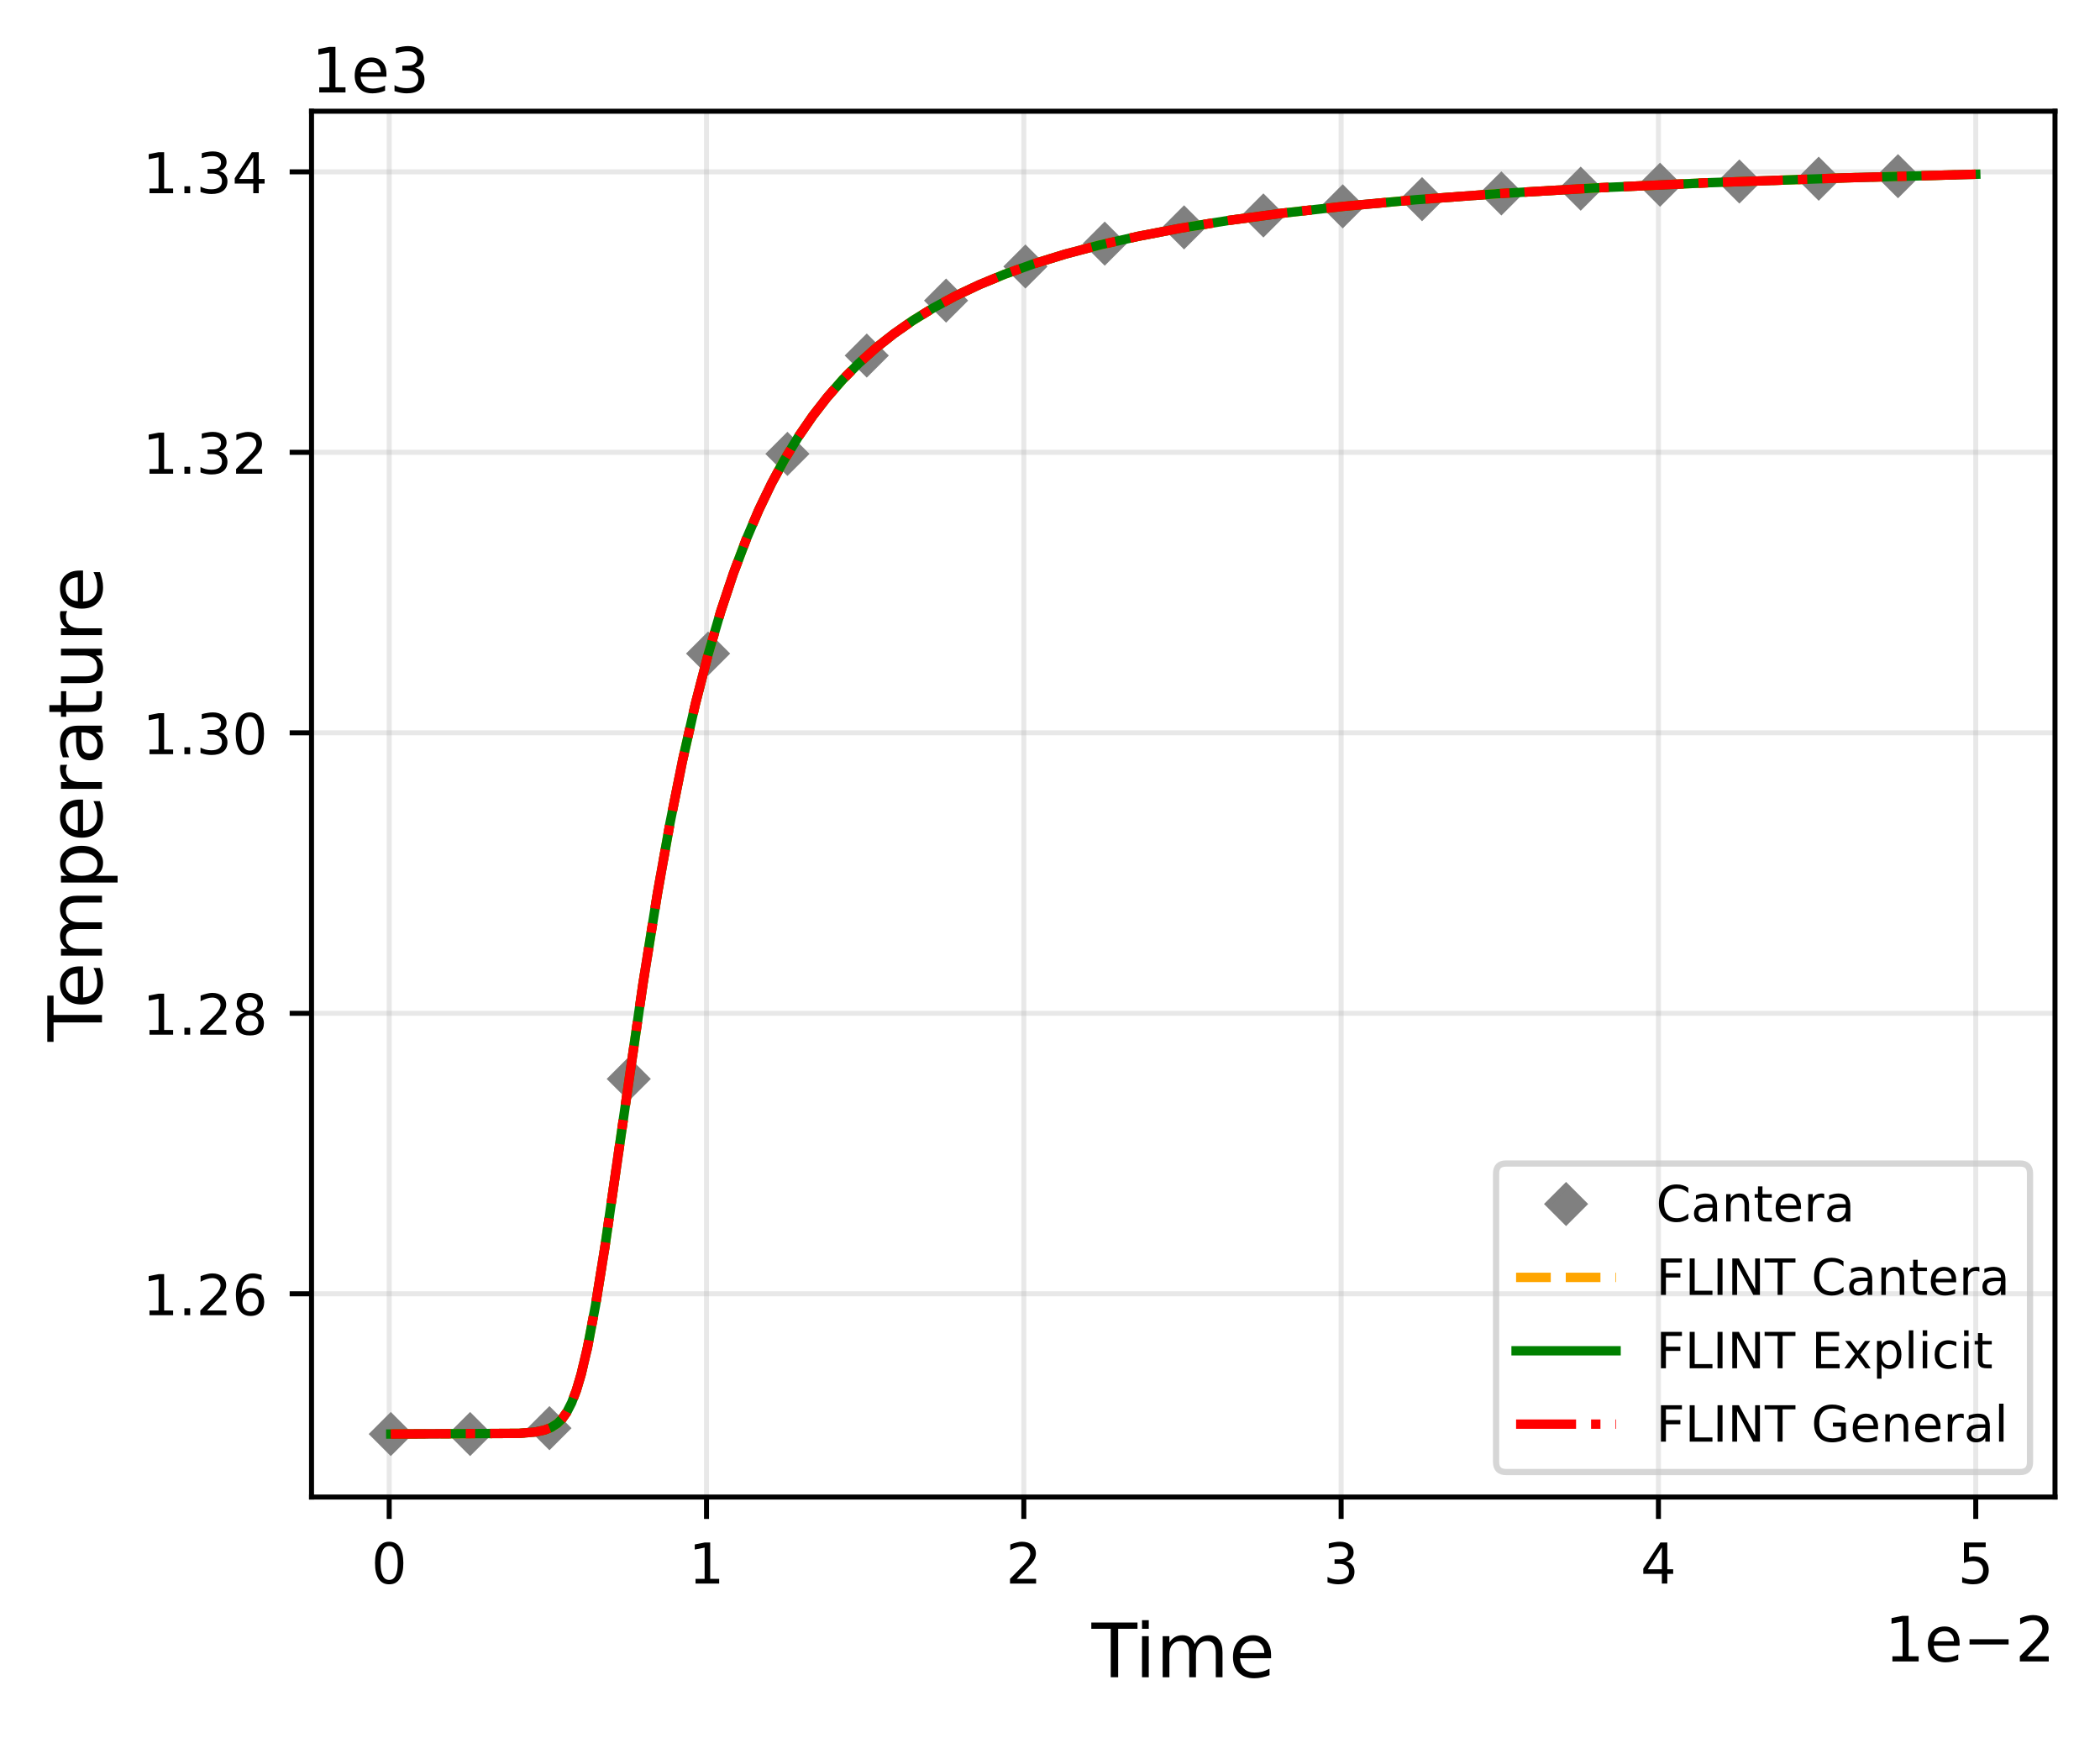
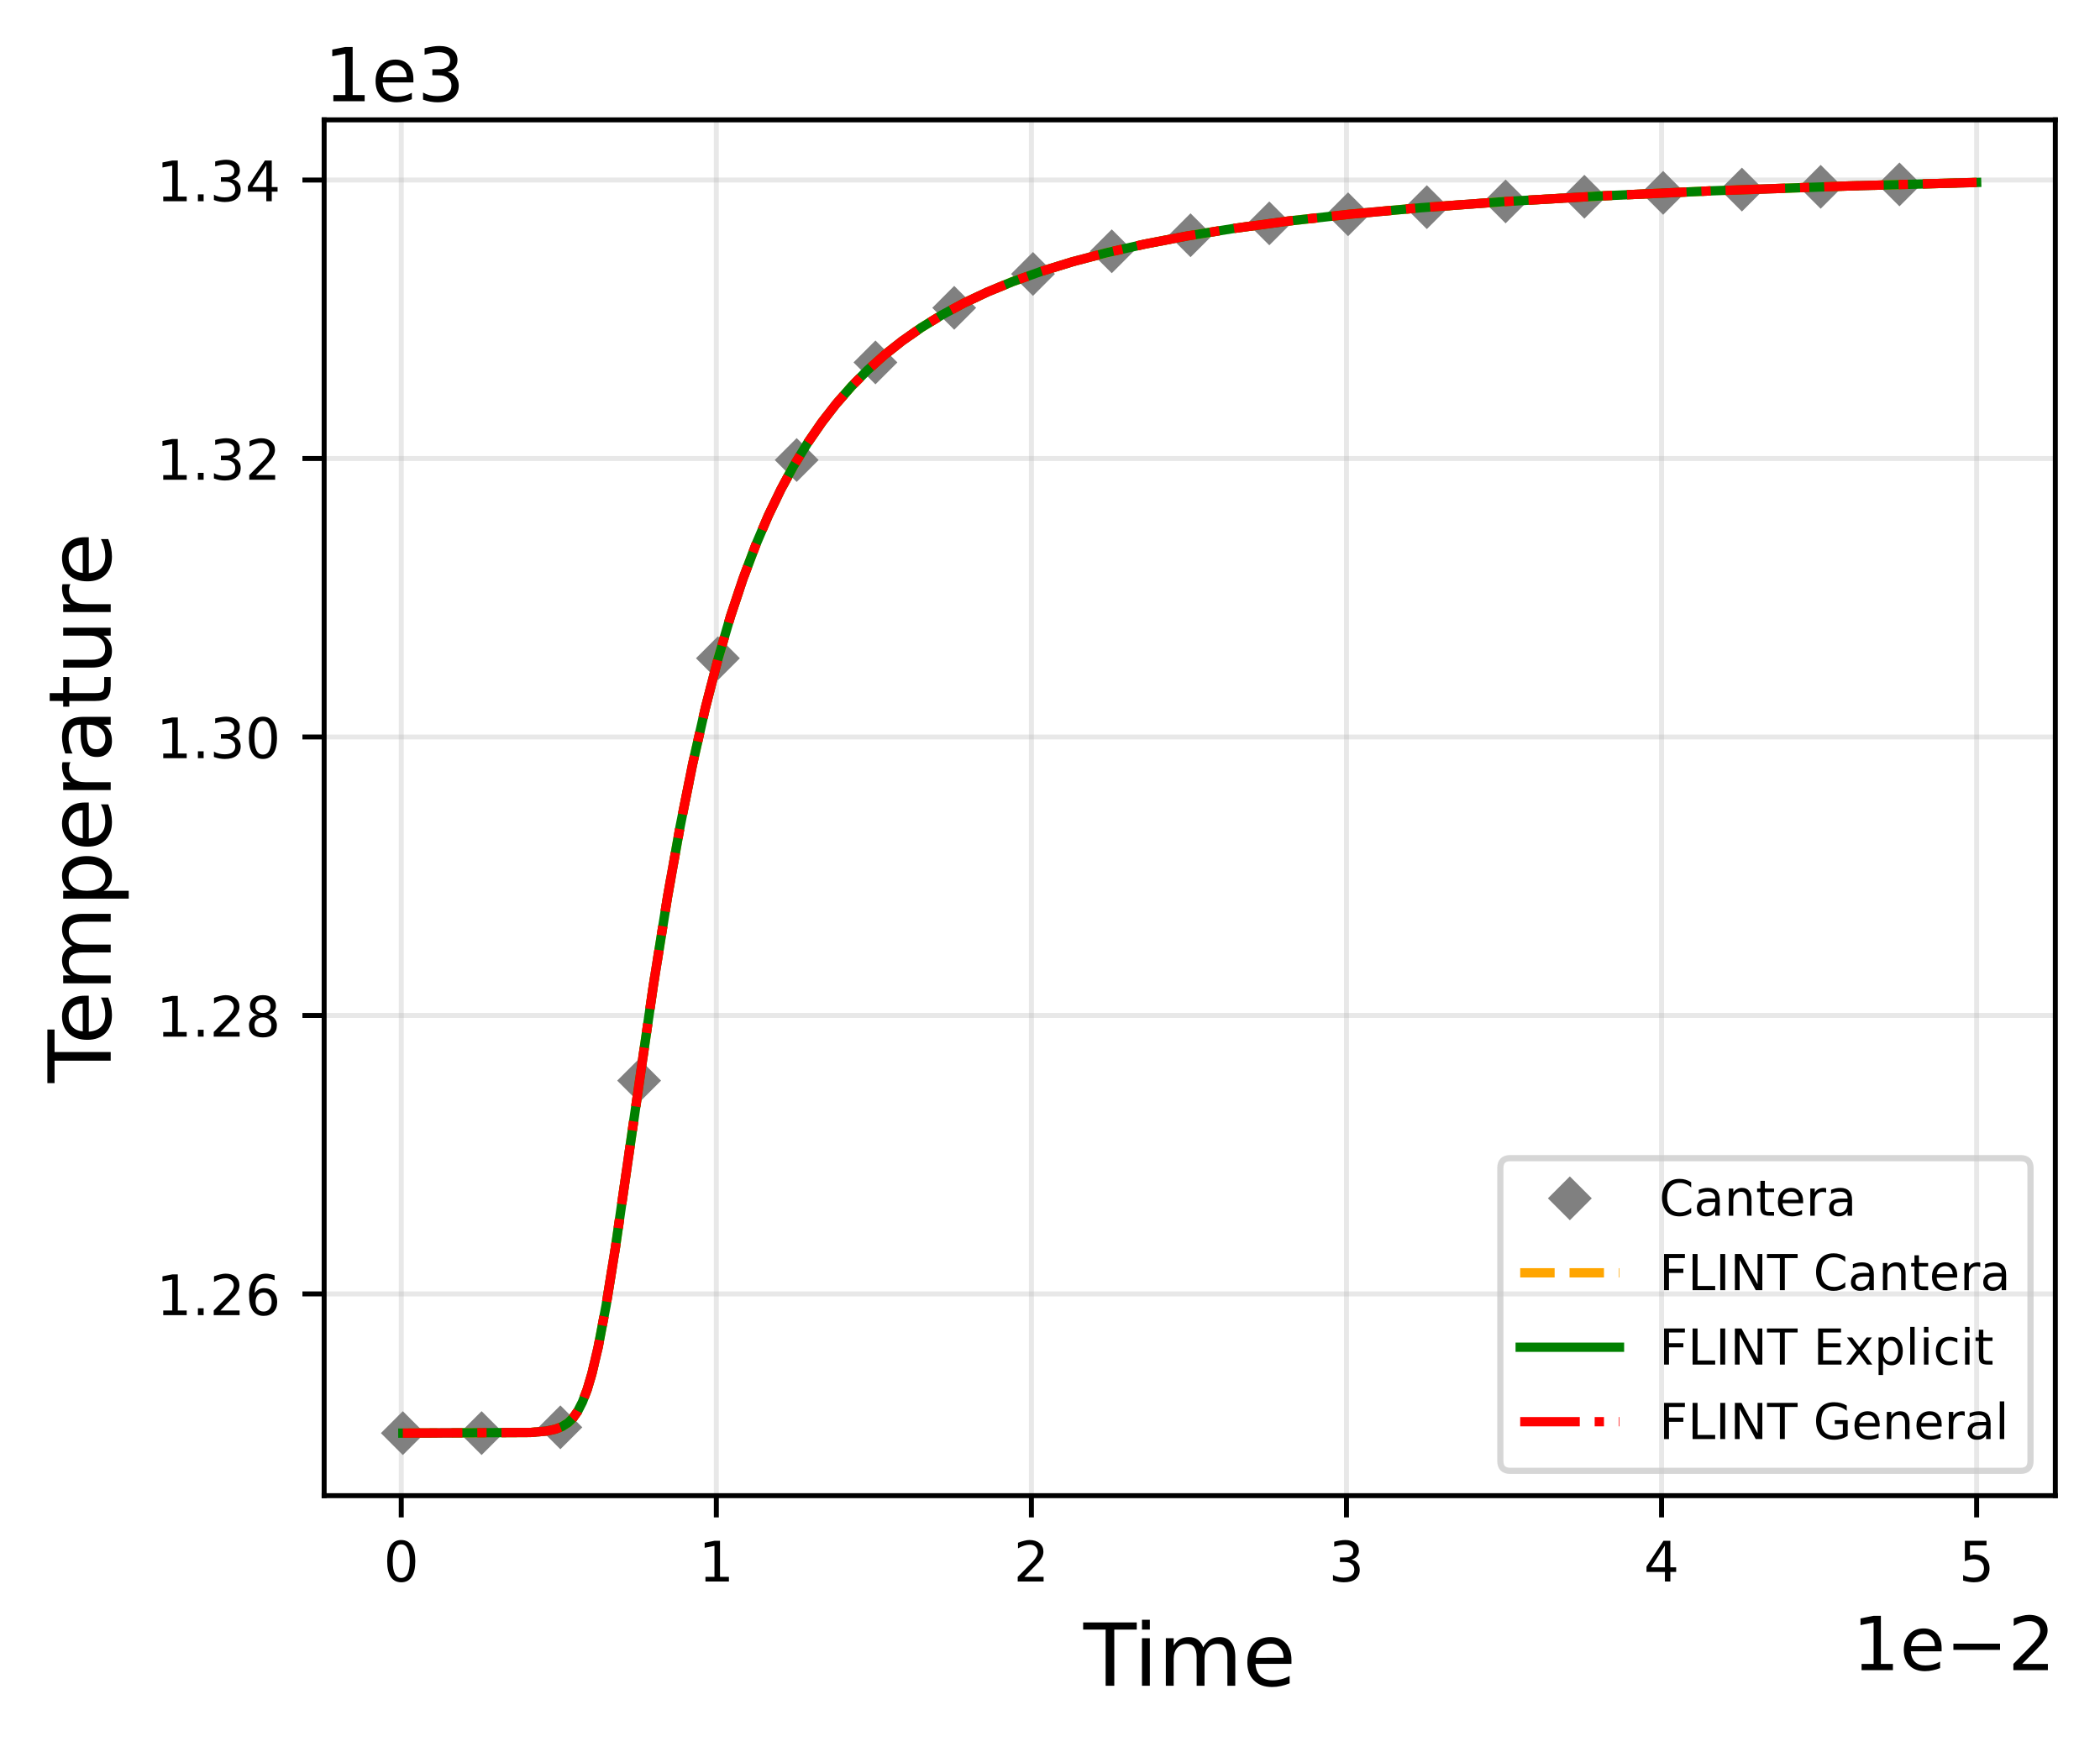
- <svg xmlns="http://www.w3.org/2000/svg" xmlns:xlink="http://www.w3.org/1999/xlink" width="336.053pt" height="278.082pt" viewBox="0 0 336.053 278.082" version="1.1">
+ <svg xmlns="http://www.w3.org/2000/svg" xmlns:xlink="http://www.w3.org/1999/xlink" width="338.439pt" height="282.278pt" viewBox="0 0 338.439 282.278" version="1.1">
  <defs>
    <style type="text/css">*{stroke-linejoin: round; stroke-linecap: butt}</style>
  </defs>
  <g id="figure_1">
    <g id="patch_1">
-       <path d="M 0 278.082  L 336.053 278.082  L 336.053 0  L 0 0  L 0 278.082  z " style="fill: none" />
+       <path d="M 0 282.278  L 338.439 282.278  L 338.439 0  L 0 0  L 0 282.278  z " style="fill: none" />
    </g>
    <g id="axes_1">
      <g id="patch_2">
-         <path d="M 49.853 239.558  L 328.853 239.558  L 328.853 17.798  L 49.853 17.798  L 49.853 239.558  z " style="fill: none" />
+         <path d="M 52.239 241.077  L 331.239 241.077  L 331.239 19.317  L 52.239 19.317  L 52.239 241.077  z " style="fill: none" />
      </g>
      <g id="matplotlib.axis_1">
        <g id="xtick_1">
          <g id="line2d_1">
-             <path d="M 62.281 239.558  L 62.281 17.798  " clip-path="url(#p53de33abf7)" style="fill: none; stroke: #b0b0b0; stroke-opacity: 0.3; stroke-width: 0.8; stroke-linecap: square" />
+             <path d="M 64.667 241.077  L 64.667 19.317  " clip-path="url(#p3393076f60)" style="fill: none; stroke: #b0b0b0; stroke-opacity: 0.3; stroke-width: 0.8; stroke-linecap: square" />
          </g>
          <g id="line2d_2">
            <defs>
-               <path id="m0316806602" d="M 0 0  L 0 3.5  " style="stroke: #000000; stroke-width: 0.8" />
+               <path id="m4bb0c99c0a" d="M 0 0  L 0 3.5  " style="stroke: #000000; stroke-width: 0.8" />
            </defs>
            <g>
-               <use xlink:href="#m0316806602" x="62.281" y="239.558" style="stroke: #000000; stroke-width: 0.8" />
+               <use xlink:href="#m4bb0c99c0a" x="64.667" y="241.077" style="stroke: #000000; stroke-width: 0.8" />
            </g>
          </g>
          <g id="text_1">
-             <text style="font: 9px 'DejaVu Sans', 'Bitstream Vera Sans', 'Computer Modern Sans Serif', 'Lucida Grande', 'Verdana', 'Geneva', 'Lucid', 'Arial', 'Helvetica', 'Avant Garde', sans-serif; text-anchor: middle" x="62.281" y="253.397" transform="rotate(-0 62.28074 253.397)">0</text>
+             <text style="font-size: 9px; font-family: 'DejaVu Sans', 'Bitstream Vera Sans', 'Computer Modern Sans Serif', 'Lucida Grande', 'Verdana', 'Geneva', 'Lucid', 'Arial', 'Helvetica', 'Avant Garde', sans-serif; text-anchor: middle" x="64.667" y="254.915" transform="rotate(-0 64.66699 254.9151)">0</text>
          </g>
        </g>
        <g id="xtick_2">
          <g id="line2d_3">
-             <path d="M 113.059 239.558  L 113.059 17.798  " clip-path="url(#p53de33abf7)" style="fill: none; stroke: #b0b0b0; stroke-opacity: 0.3; stroke-width: 0.8; stroke-linecap: square" />
+             <path d="M 115.445 241.077  L 115.445 19.317  " clip-path="url(#p3393076f60)" style="fill: none; stroke: #b0b0b0; stroke-opacity: 0.3; stroke-width: 0.8; stroke-linecap: square" />
          </g>
          <g id="line2d_4">
            <g>
-               <use xlink:href="#m0316806602" x="113.059" y="239.558" style="stroke: #000000; stroke-width: 0.8" />
+               <use xlink:href="#m4bb0c99c0a" x="115.445" y="241.077" style="stroke: #000000; stroke-width: 0.8" />
            </g>
          </g>
          <g id="text_2">
-             <text style="font: 9px 'DejaVu Sans', 'Bitstream Vera Sans', 'Computer Modern Sans Serif', 'Lucida Grande', 'Verdana', 'Geneva', 'Lucid', 'Arial', 'Helvetica', 'Avant Garde', sans-serif; text-anchor: middle" x="113.059" y="253.397" transform="rotate(-0 113.0588 253.397)">1</text>
+             <text style="font-size: 9px; font-family: 'DejaVu Sans', 'Bitstream Vera Sans', 'Computer Modern Sans Serif', 'Lucida Grande', 'Verdana', 'Geneva', 'Lucid', 'Arial', 'Helvetica', 'Avant Garde', sans-serif; text-anchor: middle" x="115.445" y="254.915" transform="rotate(-0 115.445 254.9151)">1</text>
          </g>
        </g>
        <g id="xtick_3">
          <g id="line2d_5">
-             <path d="M 163.837 239.558  L 163.837 17.798  " clip-path="url(#p53de33abf7)" style="fill: none; stroke: #b0b0b0; stroke-opacity: 0.3; stroke-width: 0.8; stroke-linecap: square" />
+             <path d="M 166.223 241.077  L 166.223 19.317  " clip-path="url(#p3393076f60)" style="fill: none; stroke: #b0b0b0; stroke-opacity: 0.3; stroke-width: 0.8; stroke-linecap: square" />
          </g>
          <g id="line2d_6">
            <g>
-               <use xlink:href="#m0316806602" x="163.837" y="239.558" style="stroke: #000000; stroke-width: 0.8" />
+               <use xlink:href="#m4bb0c99c0a" x="166.223" y="241.077" style="stroke: #000000; stroke-width: 0.8" />
            </g>
          </g>
          <g id="text_3">
-             <text style="font: 9px 'DejaVu Sans', 'Bitstream Vera Sans', 'Computer Modern Sans Serif', 'Lucida Grande', 'Verdana', 'Geneva', 'Lucid', 'Arial', 'Helvetica', 'Avant Garde', sans-serif; text-anchor: middle" x="163.837" y="253.397" transform="rotate(-0 163.8368 253.397)">2</text>
+             <text style="font-size: 9px; font-family: 'DejaVu Sans', 'Bitstream Vera Sans', 'Computer Modern Sans Serif', 'Lucida Grande', 'Verdana', 'Geneva', 'Lucid', 'Arial', 'Helvetica', 'Avant Garde', sans-serif; text-anchor: middle" x="166.223" y="254.915" transform="rotate(-0 166.2231 254.9151)">2</text>
          </g>
        </g>
        <g id="xtick_4">
          <g id="line2d_7">
-             <path d="M 214.615 239.558  L 214.615 17.798  " clip-path="url(#p53de33abf7)" style="fill: none; stroke: #b0b0b0; stroke-opacity: 0.3; stroke-width: 0.8; stroke-linecap: square" />
+             <path d="M 217.001 241.077  L 217.001 19.317  " clip-path="url(#p3393076f60)" style="fill: none; stroke: #b0b0b0; stroke-opacity: 0.3; stroke-width: 0.8; stroke-linecap: square" />
          </g>
          <g id="line2d_8">
            <g>
-               <use xlink:href="#m0316806602" x="214.615" y="239.558" style="stroke: #000000; stroke-width: 0.8" />
+               <use xlink:href="#m4bb0c99c0a" x="217.001" y="241.077" style="stroke: #000000; stroke-width: 0.8" />
            </g>
          </g>
          <g id="text_4">
-             <text style="font: 9px 'DejaVu Sans', 'Bitstream Vera Sans', 'Computer Modern Sans Serif', 'Lucida Grande', 'Verdana', 'Geneva', 'Lucid', 'Arial', 'Helvetica', 'Avant Garde', sans-serif; text-anchor: middle" x="214.615" y="253.397" transform="rotate(-0 214.6149 253.397)">3</text>
+             <text style="font-size: 9px; font-family: 'DejaVu Sans', 'Bitstream Vera Sans', 'Computer Modern Sans Serif', 'Lucida Grande', 'Verdana', 'Geneva', 'Lucid', 'Arial', 'Helvetica', 'Avant Garde', sans-serif; text-anchor: middle" x="217.001" y="254.915" transform="rotate(-0 217.0011 254.9151)">3</text>
          </g>
        </g>
        <g id="xtick_5">
          <g id="line2d_9">
-             <path d="M 265.393 239.558  L 265.393 17.798  " clip-path="url(#p53de33abf7)" style="fill: none; stroke: #b0b0b0; stroke-opacity: 0.3; stroke-width: 0.8; stroke-linecap: square" />
+             <path d="M 267.779 241.077  L 267.779 19.317  " clip-path="url(#p3393076f60)" style="fill: none; stroke: #b0b0b0; stroke-opacity: 0.3; stroke-width: 0.8; stroke-linecap: square" />
          </g>
          <g id="line2d_10">
            <g>
-               <use xlink:href="#m0316806602" x="265.393" y="239.558" style="stroke: #000000; stroke-width: 0.8" />
+               <use xlink:href="#m4bb0c99c0a" x="267.779" y="241.077" style="stroke: #000000; stroke-width: 0.8" />
            </g>
          </g>
          <g id="text_5">
-             <text style="font: 9px 'DejaVu Sans', 'Bitstream Vera Sans', 'Computer Modern Sans Serif', 'Lucida Grande', 'Verdana', 'Geneva', 'Lucid', 'Arial', 'Helvetica', 'Avant Garde', sans-serif; text-anchor: middle" x="265.393" y="253.397" transform="rotate(-0 265.3929 253.397)">4</text>
+             <text style="font-size: 9px; font-family: 'DejaVu Sans', 'Bitstream Vera Sans', 'Computer Modern Sans Serif', 'Lucida Grande', 'Verdana', 'Geneva', 'Lucid', 'Arial', 'Helvetica', 'Avant Garde', sans-serif; text-anchor: middle" x="267.779" y="254.915" transform="rotate(-0 267.7792 254.9151)">4</text>
          </g>
        </g>
        <g id="xtick_6">
          <g id="line2d_11">
-             <path d="M 316.171 239.558  L 316.171 17.798  " clip-path="url(#p53de33abf7)" style="fill: none; stroke: #b0b0b0; stroke-opacity: 0.3; stroke-width: 0.8; stroke-linecap: square" />
+             <path d="M 318.557 241.077  L 318.557 19.317  " clip-path="url(#p3393076f60)" style="fill: none; stroke: #b0b0b0; stroke-opacity: 0.3; stroke-width: 0.8; stroke-linecap: square" />
          </g>
          <g id="line2d_12">
            <g>
-               <use xlink:href="#m0316806602" x="316.171" y="239.558" style="stroke: #000000; stroke-width: 0.8" />
+               <use xlink:href="#m4bb0c99c0a" x="318.557" y="241.077" style="stroke: #000000; stroke-width: 0.8" />
            </g>
          </g>
          <g id="text_6">
-             <text style="font: 9px 'DejaVu Sans', 'Bitstream Vera Sans', 'Computer Modern Sans Serif', 'Lucida Grande', 'Verdana', 'Geneva', 'Lucid', 'Arial', 'Helvetica', 'Avant Garde', sans-serif; text-anchor: middle" x="316.171" y="253.397" transform="rotate(-0 316.171 253.397)">5</text>
+             <text style="font-size: 9px; font-family: 'DejaVu Sans', 'Bitstream Vera Sans', 'Computer Modern Sans Serif', 'Lucida Grande', 'Verdana', 'Geneva', 'Lucid', 'Arial', 'Helvetica', 'Avant Garde', sans-serif; text-anchor: middle" x="318.557" y="254.915" transform="rotate(-0 318.5572 254.9151)">5</text>
          </g>
        </g>
        <g id="text_7">
-           <text style="font: 12px 'DejaVu Sans', 'Bitstream Vera Sans', 'Computer Modern Sans Serif', 'Lucida Grande', 'Verdana', 'Geneva', 'Lucid', 'Arial', 'Helvetica', 'Avant Garde', sans-serif; text-anchor: middle" x="189.353" y="268.387" transform="rotate(-0 189.3528 268.3869)">Time</text>
+           <text style="font-size: 14px; font-family: 'DejaVu Sans', 'Bitstream Vera Sans', 'Computer Modern Sans Serif', 'Lucida Grande', 'Verdana', 'Geneva', 'Lucid', 'Arial', 'Helvetica', 'Avant Garde', sans-serif; text-anchor: middle" x="191.739" y="271.715" transform="rotate(-0 191.7391 271.715)">Time</text>
        </g>
        <g id="text_8">
-           <text style="font: 10px 'DejaVu Sans', 'Bitstream Vera Sans', 'Computer Modern Sans Serif', 'Lucida Grande', 'Verdana', 'Geneva', 'Lucid', 'Arial', 'Helvetica', 'Avant Garde', sans-serif; text-anchor: end" x="328.853" y="265.867" transform="rotate(-0 328.8528 265.8672)">1e−2</text>
+           <text style="font-size: 12px; font-family: 'DejaVu Sans', 'Bitstream Vera Sans', 'Computer Modern Sans Serif', 'Lucida Grande', 'Verdana', 'Geneva', 'Lucid', 'Arial', 'Helvetica', 'Avant Garde', sans-serif; text-anchor: end" x="331.239" y="269.194" transform="rotate(-0 331.2391 269.1944)">1e−2</text>
        </g>
      </g>
      <g id="matplotlib.axis_2">
        <g id="ytick_1">
          <g id="line2d_13">
-             <path d="M 49.853 207.036  L 328.853 207.036  " clip-path="url(#p53de33abf7)" style="fill: none; stroke: #b0b0b0; stroke-opacity: 0.3; stroke-width: 0.8; stroke-linecap: square" />
+             <path d="M 52.239 208.555  L 331.239 208.555  " clip-path="url(#p3393076f60)" style="fill: none; stroke: #b0b0b0; stroke-opacity: 0.3; stroke-width: 0.8; stroke-linecap: square" />
          </g>
          <g id="line2d_14">
            <defs>
-               <path id="mc2989d0046" d="M 0 0  L -3.5 0  " style="stroke: #000000; stroke-width: 0.8" />
+               <path id="m53fa63c606" d="M 0 0  L -3.5 0  " style="stroke: #000000; stroke-width: 0.8" />
            </defs>
            <g>
-               <use xlink:href="#mc2989d0046" x="49.853" y="207.036" style="stroke: #000000; stroke-width: 0.8" />
+               <use xlink:href="#m53fa63c606" x="52.239" y="208.555" style="stroke: #000000; stroke-width: 0.8" />
            </g>
          </g>
          <g id="text_9">
-             <text style="font: 9px 'DejaVu Sans', 'Bitstream Vera Sans', 'Computer Modern Sans Serif', 'Lucida Grande', 'Verdana', 'Geneva', 'Lucid', 'Arial', 'Helvetica', 'Avant Garde', sans-serif; text-anchor: end" x="42.853" y="210.455" transform="rotate(-0 42.85281 210.4553)">1.26</text>
+             <text style="font-size: 9px; font-family: 'DejaVu Sans', 'Bitstream Vera Sans', 'Computer Modern Sans Serif', 'Lucida Grande', 'Verdana', 'Geneva', 'Lucid', 'Arial', 'Helvetica', 'Avant Garde', sans-serif; text-anchor: end" x="45.239" y="211.974" transform="rotate(-0 45.23906 211.9741)">1.26</text>
          </g>
        </g>
        <g id="ytick_2">
          <g id="line2d_15">
-             <path d="M 49.853 162.151  L 328.853 162.151  " clip-path="url(#p53de33abf7)" style="fill: none; stroke: #b0b0b0; stroke-opacity: 0.3; stroke-width: 0.8; stroke-linecap: square" />
+             <path d="M 52.239 163.671  L 331.239 163.671  " clip-path="url(#p3393076f60)" style="fill: none; stroke: #b0b0b0; stroke-opacity: 0.3; stroke-width: 0.8; stroke-linecap: square" />
          </g>
          <g id="line2d_16">
            <g>
-               <use xlink:href="#mc2989d0046" x="49.853" y="162.151" style="stroke: #000000; stroke-width: 0.8" />
+               <use xlink:href="#m53fa63c606" x="52.239" y="163.671" style="stroke: #000000; stroke-width: 0.8" />
            </g>
          </g>
          <g id="text_10">
-             <text style="font: 9px 'DejaVu Sans', 'Bitstream Vera Sans', 'Computer Modern Sans Serif', 'Lucida Grande', 'Verdana', 'Geneva', 'Lucid', 'Arial', 'Helvetica', 'Avant Garde', sans-serif; text-anchor: end" x="42.853" y="165.571" transform="rotate(-0 42.85281 165.5706)">1.28</text>
+             <text style="font-size: 9px; font-family: 'DejaVu Sans', 'Bitstream Vera Sans', 'Computer Modern Sans Serif', 'Lucida Grande', 'Verdana', 'Geneva', 'Lucid', 'Arial', 'Helvetica', 'Avant Garde', sans-serif; text-anchor: end" x="45.239" y="167.09" transform="rotate(-0 45.23906 167.0902)">1.28</text>
          </g>
        </g>
        <g id="ytick_3">
          <g id="line2d_17">
-             <path d="M 49.853 117.266  L 328.853 117.266  " clip-path="url(#p53de33abf7)" style="fill: none; stroke: #b0b0b0; stroke-opacity: 0.3; stroke-width: 0.8; stroke-linecap: square" />
+             <path d="M 52.239 118.787  L 331.239 118.787  " clip-path="url(#p3393076f60)" style="fill: none; stroke: #b0b0b0; stroke-opacity: 0.3; stroke-width: 0.8; stroke-linecap: square" />
          </g>
          <g id="line2d_18">
            <g>
-               <use xlink:href="#mc2989d0046" x="49.853" y="117.266" style="stroke: #000000; stroke-width: 0.8" />
+               <use xlink:href="#m53fa63c606" x="52.239" y="118.787" style="stroke: #000000; stroke-width: 0.8" />
            </g>
          </g>
          <g id="text_11">
-             <text style="font: 9px 'DejaVu Sans', 'Bitstream Vera Sans', 'Computer Modern Sans Serif', 'Lucida Grande', 'Verdana', 'Geneva', 'Lucid', 'Arial', 'Helvetica', 'Avant Garde', sans-serif; text-anchor: end" x="42.853" y="120.686" transform="rotate(-0 42.85281 120.6858)">1.30</text>
+             <text style="font-size: 9px; font-family: 'DejaVu Sans', 'Bitstream Vera Sans', 'Computer Modern Sans Serif', 'Lucida Grande', 'Verdana', 'Geneva', 'Lucid', 'Arial', 'Helvetica', 'Avant Garde', sans-serif; text-anchor: end" x="45.239" y="122.206" transform="rotate(-0 45.23906 122.2062)">1.30</text>
          </g>
        </g>
        <g id="ytick_4">
          <g id="line2d_19">
-             <path d="M 49.853 72.382  L 328.853 72.382  " clip-path="url(#p53de33abf7)" style="fill: none; stroke: #b0b0b0; stroke-opacity: 0.3; stroke-width: 0.8; stroke-linecap: square" />
+             <path d="M 52.239 73.903  L 331.239 73.903  " clip-path="url(#p3393076f60)" style="fill: none; stroke: #b0b0b0; stroke-opacity: 0.3; stroke-width: 0.8; stroke-linecap: square" />
          </g>
          <g id="line2d_20">
            <g>
-               <use xlink:href="#mc2989d0046" x="49.853" y="72.382" style="stroke: #000000; stroke-width: 0.8" />
+               <use xlink:href="#m53fa63c606" x="52.239" y="73.903" style="stroke: #000000; stroke-width: 0.8" />
            </g>
          </g>
          <g id="text_12">
-             <text style="font: 9px 'DejaVu Sans', 'Bitstream Vera Sans', 'Computer Modern Sans Serif', 'Lucida Grande', 'Verdana', 'Geneva', 'Lucid', 'Arial', 'Helvetica', 'Avant Garde', sans-serif; text-anchor: end" x="42.853" y="75.801" transform="rotate(-0 42.85281 75.801)">1.32</text>
+             <text style="font-size: 9px; font-family: 'DejaVu Sans', 'Bitstream Vera Sans', 'Computer Modern Sans Serif', 'Lucida Grande', 'Verdana', 'Geneva', 'Lucid', 'Arial', 'Helvetica', 'Avant Garde', sans-serif; text-anchor: end" x="45.239" y="77.322" transform="rotate(-0 45.23906 77.32219)">1.32</text>
          </g>
        </g>
        <g id="ytick_5">
          <g id="line2d_21">
-             <path d="M 49.853 27.497  L 328.853 27.497  " clip-path="url(#p53de33abf7)" style="fill: none; stroke: #b0b0b0; stroke-opacity: 0.3; stroke-width: 0.8; stroke-linecap: square" />
+             <path d="M 52.239 29.019  L 331.239 29.019  " clip-path="url(#p3393076f60)" style="fill: none; stroke: #b0b0b0; stroke-opacity: 0.3; stroke-width: 0.8; stroke-linecap: square" />
          </g>
          <g id="line2d_22">
            <g>
-               <use xlink:href="#mc2989d0046" x="49.853" y="27.497" style="stroke: #000000; stroke-width: 0.8" />
+               <use xlink:href="#m53fa63c606" x="52.239" y="29.019" style="stroke: #000000; stroke-width: 0.8" />
            </g>
          </g>
          <g id="text_13">
-             <text style="font: 9px 'DejaVu Sans', 'Bitstream Vera Sans', 'Computer Modern Sans Serif', 'Lucida Grande', 'Verdana', 'Geneva', 'Lucid', 'Arial', 'Helvetica', 'Avant Garde', sans-serif; text-anchor: end" x="42.853" y="30.916" transform="rotate(-0 42.85281 30.91621)">1.34</text>
+             <text style="font-size: 9px; font-family: 'DejaVu Sans', 'Bitstream Vera Sans', 'Computer Modern Sans Serif', 'Lucida Grande', 'Verdana', 'Geneva', 'Lucid', 'Arial', 'Helvetica', 'Avant Garde', sans-serif; text-anchor: end" x="45.239" y="32.438" transform="rotate(-0 45.23906 32.43821)">1.34</text>
          </g>
        </g>
        <g id="text_14">
-           <text style="font: 12px 'DejaVu Sans', 'Bitstream Vera Sans', 'Computer Modern Sans Serif', 'Lucida Grande', 'Verdana', 'Geneva', 'Lucid', 'Arial', 'Helvetica', 'Avant Garde', sans-serif; text-anchor: middle" x="16.318" y="128.678" transform="rotate(-90 16.31812 128.6784)">Temperature</text>
+           <text style="font-size: 14px; font-family: 'DejaVu Sans', 'Bitstream Vera Sans', 'Computer Modern Sans Serif', 'Lucida Grande', 'Verdana', 'Geneva', 'Lucid', 'Arial', 'Helvetica', 'Avant Garde', sans-serif; text-anchor: middle" x="17.837" y="130.197" transform="rotate(-90 17.83672 130.1972)">Temperature</text>
        </g>
        <g id="text_15">
-           <text style="font: 10px 'DejaVu Sans', 'Bitstream Vera Sans', 'Computer Modern Sans Serif', 'Lucida Grande', 'Verdana', 'Geneva', 'Lucid', 'Arial', 'Helvetica', 'Avant Garde', sans-serif; text-anchor: start" x="49.853" y="14.798" transform="rotate(-0 49.85281 14.79844)">1e3</text>
+           <text style="font-size: 12px; font-family: 'DejaVu Sans', 'Bitstream Vera Sans', 'Computer Modern Sans Serif', 'Lucida Grande', 'Verdana', 'Geneva', 'Lucid', 'Arial', 'Helvetica', 'Avant Garde', sans-serif; text-anchor: start" x="52.239" y="16.317" transform="rotate(-0 52.23906 16.31719)">1e3</text>
        </g>
      </g>
      <g id="line2d_23">
        <defs>
-           <path id="m4e28e91fdd" d="M -0 2.828  L 2.828 0  L 0 -2.828  L -2.828 -0  z " style="stroke: #808080; stroke-linejoin: miter" />
+           <path id="meaca7cf1e0" d="M -0 2.828  L 2.828 0  L 0 -2.828  L -2.828 -0  z " style="stroke: #808080; stroke-linejoin: miter" />
        </defs>
-         <g clip-path="url(#p53de33abf7)">
-           <use xlink:href="#m4e28e91fdd" x="62.535" y="229.478" style="fill: #808080; stroke: #808080; stroke-linejoin: miter" />
-           <use xlink:href="#m4e28e91fdd" x="75.229" y="229.478" style="fill: #808080; stroke: #808080; stroke-linejoin: miter" />
-           <use xlink:href="#m4e28e91fdd" x="87.924" y="228.536" style="fill: #808080; stroke: #808080; stroke-linejoin: miter" />
-           <use xlink:href="#m4e28e91fdd" x="100.618" y="172.654" style="fill: #808080; stroke: #808080; stroke-linejoin: miter" />
-           <use xlink:href="#m4e28e91fdd" x="113.313" y="104.587" style="fill: #808080; stroke: #808080; stroke-linejoin: miter" />
-           <use xlink:href="#m4e28e91fdd" x="126.007" y="72.629" style="fill: #808080; stroke: #808080; stroke-linejoin: miter" />
-           <use xlink:href="#m4e28e91fdd" x="138.702" y="56.896" style="fill: #808080; stroke: #808080; stroke-linejoin: miter" />
-           <use xlink:href="#m4e28e91fdd" x="151.396" y="48.099" style="fill: #808080; stroke: #808080; stroke-linejoin: miter" />
-           <use xlink:href="#m4e28e91fdd" x="164.091" y="42.646" style="fill: #808080; stroke: #808080; stroke-linejoin: miter" />
-           <use xlink:href="#m4e28e91fdd" x="176.785" y="38.987" style="fill: #808080; stroke: #808080; stroke-linejoin: miter" />
-           <use xlink:href="#m4e28e91fdd" x="189.48" y="36.384" style="fill: #808080; stroke: #808080; stroke-linejoin: miter" />
-           <use xlink:href="#m4e28e91fdd" x="202.174" y="34.477" style="fill: #808080; stroke: #808080; stroke-linejoin: miter" />
-           <use xlink:href="#m4e28e91fdd" x="214.869" y="33.018" style="fill: #808080; stroke: #808080; stroke-linejoin: miter" />
-           <use xlink:href="#m4e28e91fdd" x="227.563" y="31.873" style="fill: #808080; stroke: #808080; stroke-linejoin: miter" />
-           <use xlink:href="#m4e28e91fdd" x="240.258" y="30.953" style="fill: #808080; stroke: #808080; stroke-linejoin: miter" />
-           <use xlink:href="#m4e28e91fdd" x="252.952" y="30.19" style="fill: #808080; stroke: #808080; stroke-linejoin: miter" />
-           <use xlink:href="#m4e28e91fdd" x="265.647" y="29.562" style="fill: #808080; stroke: #808080; stroke-linejoin: miter" />
-           <use xlink:href="#m4e28e91fdd" x="278.341" y="29.045" style="fill: #808080; stroke: #808080; stroke-linejoin: miter" />
-           <use xlink:href="#m4e28e91fdd" x="291.036" y="28.597" style="fill: #808080; stroke: #808080; stroke-linejoin: miter" />
-           <use xlink:href="#m4e28e91fdd" x="303.73" y="28.193" style="fill: #808080; stroke: #808080; stroke-linejoin: miter" />
+         <g clip-path="url(#p3393076f60)">
+           <use xlink:href="#meaca7cf1e0" x="64.921" y="230.997" style="fill: #808080; stroke: #808080; stroke-linejoin: miter" />
+           <use xlink:href="#meaca7cf1e0" x="77.615" y="230.993" style="fill: #808080; stroke: #808080; stroke-linejoin: miter" />
+           <use xlink:href="#meaca7cf1e0" x="90.31" y="230.062" style="fill: #808080; stroke: #808080; stroke-linejoin: miter" />
+           <use xlink:href="#meaca7cf1e0" x="103.004" y="174.18" style="fill: #808080; stroke: #808080; stroke-linejoin: miter" />
+           <use xlink:href="#meaca7cf1e0" x="115.699" y="106.1" style="fill: #808080; stroke: #808080; stroke-linejoin: miter" />
+           <use xlink:href="#meaca7cf1e0" x="128.393" y="74.146" style="fill: #808080; stroke: #808080; stroke-linejoin: miter" />
+           <use xlink:href="#meaca7cf1e0" x="141.088" y="58.415" style="fill: #808080; stroke: #808080; stroke-linejoin: miter" />
+           <use xlink:href="#meaca7cf1e0" x="153.782" y="49.616" style="fill: #808080; stroke: #808080; stroke-linejoin: miter" />
+           <use xlink:href="#meaca7cf1e0" x="166.477" y="44.158" style="fill: #808080; stroke: #808080; stroke-linejoin: miter" />
+           <use xlink:href="#meaca7cf1e0" x="179.171" y="40.504" style="fill: #808080; stroke: #808080; stroke-linejoin: miter" />
+           <use xlink:href="#meaca7cf1e0" x="191.866" y="37.916" style="fill: #808080; stroke: #808080; stroke-linejoin: miter" />
+           <use xlink:href="#meaca7cf1e0" x="204.561" y="36.002" style="fill: #808080; stroke: #808080; stroke-linejoin: miter" />
+           <use xlink:href="#meaca7cf1e0" x="217.255" y="34.538" style="fill: #808080; stroke: #808080; stroke-linejoin: miter" />
+           <use xlink:href="#meaca7cf1e0" x="229.95" y="33.388" style="fill: #808080; stroke: #808080; stroke-linejoin: miter" />
+           <use xlink:href="#meaca7cf1e0" x="242.644" y="32.465" style="fill: #808080; stroke: #808080; stroke-linejoin: miter" />
+           <use xlink:href="#meaca7cf1e0" x="255.339" y="31.711" style="fill: #808080; stroke: #808080; stroke-linejoin: miter" />
+           <use xlink:href="#meaca7cf1e0" x="268.033" y="31.085" style="fill: #808080; stroke: #808080; stroke-linejoin: miter" />
+           <use xlink:href="#meaca7cf1e0" x="280.728" y="30.558" style="fill: #808080; stroke: #808080; stroke-linejoin: miter" />
+           <use xlink:href="#meaca7cf1e0" x="293.422" y="30.11" style="fill: #808080; stroke: #808080; stroke-linejoin: miter" />
+           <use xlink:href="#meaca7cf1e0" x="306.117" y="29.725" style="fill: #808080; stroke: #808080; stroke-linejoin: miter" />
        </g>
      </g>
      <g id="line2d_24">
-         <path d="M 62.535 229.478  L 83.1 229.37  L 85.639 229.153  L 87.162 228.83  L 88.178 228.436  L 89.193 227.784  L 89.955 227.031  L 90.716 225.955  L 91.478 224.461  L 92.24 222.464  L 93.001 219.907  L 94.017 215.61  L 95.286 208.94  L 96.81 199.476  L 99.349 181.882  L 102.903 157.344  L 105.188 143.075  L 107.219 131.701  L 109.25 121.577  L 111.282 112.63  L 113.313 104.751  L 115.344 97.819  L 117.375 91.717  L 119.406 86.334  L 121.437 81.575  L 123.468 77.355  L 125.499 73.599  L 127.784 69.852  L 130.069 66.539  L 132.354 63.596  L 134.893 60.698  L 137.432 58.132  L 140.225 55.635  L 143.018 53.428  L 146.065 51.298  L 149.365 49.267  L 152.92 47.349  L 156.728 45.551  L 160.79 43.876  L 165.36 42.24  L 170.438 40.672  L 176.024 39.194  L 182.117 37.818  L 188.972 36.505  L 196.589 35.276  L 205.221 34.112  L 215.123 33.007  L 226.548 31.963  L 239.75 30.989  L 255.237 30.079  L 273.517 29.235  L 295.352 28.458  L 316.171 27.882  L 316.171 27.882  " clip-path="url(#p53de33abf7)" style="fill: none; stroke-dasharray: 5.55,2.4; stroke-dashoffset: 0; stroke: #ffa500; stroke-width: 1.5" />
+         <path d="M 64.921 230.997  L 85.486 230.889  L 88.025 230.672  L 89.548 230.349  L 90.564 229.954  L 91.579 229.302  L 92.341 228.549  L 93.103 227.474  L 93.864 225.98  L 94.626 223.982  L 95.388 221.425  L 96.403 217.128  L 97.673 210.458  L 99.196 200.994  L 101.735 183.4  L 105.289 158.862  L 107.574 144.594  L 109.606 133.221  L 111.637 123.097  L 113.668 114.15  L 115.699 106.271  L 117.73 99.34  L 119.761 93.237  L 121.792 87.855  L 123.823 83.096  L 125.855 78.876  L 127.886 75.12  L 130.171 71.373  L 132.456 68.06  L 134.741 65.118  L 137.28 62.219  L 139.819 59.654  L 142.611 57.157  L 145.404 54.95  L 148.451 52.82  L 151.751 50.789  L 155.306 48.871  L 159.114 47.073  L 163.176 45.398  L 167.746 43.762  L 172.824 42.194  L 178.41 40.717  L 184.503 39.341  L 191.358 38.028  L 198.975 36.799  L 207.607 35.634  L 217.509 34.529  L 228.934 33.486  L 242.136 32.512  L 257.624 31.601  L 275.904 30.758  L 297.738 29.981  L 318.557 29.405  L 318.557 29.405  " clip-path="url(#p3393076f60)" style="fill: none; stroke-dasharray: 5.55,2.4; stroke-dashoffset: 0; stroke: #ffa500; stroke-width: 1.5" />
      </g>
      <g id="line2d_25">
-         <path d="M 62.535 229.478  L 83.1 229.37  L 85.639 229.153  L 87.162 228.83  L 88.178 228.436  L 89.193 227.784  L 89.955 227.031  L 90.716 225.955  L 91.478 224.461  L 92.24 222.464  L 93.001 219.907  L 94.017 215.61  L 95.286 208.94  L 96.81 199.476  L 99.349 181.882  L 102.903 157.344  L 105.188 143.074  L 107.219 131.701  L 109.25 121.577  L 111.282 112.63  L 113.313 104.751  L 115.344 97.819  L 117.375 91.716  L 119.406 86.334  L 121.437 81.575  L 123.468 77.355  L 125.499 73.599  L 127.784 69.852  L 130.069 66.539  L 132.354 63.596  L 134.893 60.698  L 137.432 58.132  L 140.225 55.635  L 143.018 53.428  L 146.065 51.298  L 149.365 49.267  L 152.92 47.349  L 156.728 45.551  L 160.79 43.876  L 165.36 42.24  L 170.438 40.672  L 176.024 39.194  L 182.117 37.818  L 188.972 36.505  L 196.589 35.276  L 205.221 34.112  L 215.123 33.007  L 226.548 31.963  L 239.75 30.989  L 255.237 30.079  L 273.517 29.235  L 295.352 28.458  L 316.171 27.882  L 316.171 27.882  " clip-path="url(#p53de33abf7)" style="fill: none; stroke: #008000; stroke-width: 1.5; stroke-linecap: square" />
+         <path d="M 64.921 230.997  L 85.486 230.889  L 88.025 230.672  L 89.548 230.349  L 90.564 229.954  L 91.579 229.302  L 92.341 228.549  L 93.103 227.474  L 93.864 225.98  L 94.626 223.982  L 95.388 221.425  L 96.403 217.128  L 97.673 210.458  L 99.196 200.994  L 101.735 183.4  L 105.289 158.862  L 107.574 144.593  L 109.606 133.22  L 111.637 123.097  L 113.668 114.15  L 115.699 106.271  L 117.73 99.339  L 119.761 93.237  L 121.792 87.855  L 123.823 83.096  L 125.855 78.876  L 127.886 75.12  L 130.171 71.373  L 132.456 68.06  L 134.741 65.118  L 137.28 62.219  L 139.819 59.654  L 142.611 57.157  L 145.404 54.95  L 148.451 52.82  L 151.751 50.789  L 155.306 48.871  L 159.114 47.073  L 163.176 45.398  L 167.746 43.762  L 172.824 42.194  L 178.41 40.717  L 184.503 39.341  L 191.358 38.028  L 198.975 36.799  L 207.607 35.634  L 217.509 34.529  L 228.934 33.486  L 242.136 32.512  L 257.624 31.601  L 275.904 30.758  L 297.738 29.981  L 318.557 29.405  L 318.557 29.405  " clip-path="url(#p3393076f60)" style="fill: none; stroke: #008000; stroke-width: 1.5; stroke-linecap: square" />
      </g>
      <g id="line2d_26">
-         <path d="M 62.535 229.478  L 83.1 229.37  L 85.639 229.153  L 87.162 228.83  L 88.178 228.436  L 89.193 227.784  L 89.955 227.031  L 90.716 225.955  L 91.478 224.461  L 92.24 222.464  L 93.001 219.907  L 94.017 215.61  L 95.286 208.94  L 96.81 199.476  L 99.349 181.882  L 102.903 157.344  L 105.188 143.074  L 107.219 131.701  L 109.25 121.577  L 111.282 112.63  L 113.313 104.751  L 115.344 97.819  L 117.375 91.716  L 119.406 86.334  L 121.437 81.575  L 123.468 77.355  L 125.499 73.599  L 127.784 69.852  L 130.069 66.539  L 132.354 63.596  L 134.893 60.698  L 137.432 58.132  L 140.225 55.635  L 143.018 53.428  L 146.065 51.298  L 149.365 49.267  L 152.92 47.349  L 156.728 45.551  L 160.79 43.876  L 165.36 42.24  L 170.438 40.672  L 176.024 39.194  L 182.117 37.818  L 188.972 36.505  L 196.589 35.276  L 205.221 34.112  L 215.123 33.007  L 226.548 31.963  L 239.75 30.989  L 255.237 30.079  L 273.517 29.235  L 295.352 28.458  L 316.171 27.882  L 316.171 27.882  " clip-path="url(#p53de33abf7)" style="fill: none; stroke-dasharray: 9.6,2.4,1.5,2.4; stroke-dashoffset: 0; stroke: #ff0000; stroke-width: 1.5" />
+         <path d="M 64.921 230.997  L 85.486 230.889  L 88.025 230.672  L 89.548 230.349  L 90.564 229.954  L 91.579 229.302  L 92.341 228.549  L 93.103 227.474  L 93.864 225.98  L 94.626 223.982  L 95.388 221.425  L 96.403 217.128  L 97.673 210.458  L 99.196 200.994  L 101.735 183.4  L 105.289 158.862  L 107.574 144.593  L 109.606 133.22  L 111.637 123.097  L 113.668 114.15  L 115.699 106.271  L 117.73 99.339  L 119.761 93.237  L 121.792 87.855  L 123.823 83.096  L 125.855 78.876  L 127.886 75.12  L 130.171 71.373  L 132.456 68.06  L 134.741 65.118  L 137.28 62.219  L 139.819 59.654  L 142.611 57.157  L 145.404 54.95  L 148.451 52.82  L 151.751 50.789  L 155.306 48.871  L 159.114 47.073  L 163.176 45.398  L 167.746 43.762  L 172.824 42.194  L 178.41 40.717  L 184.503 39.341  L 191.358 38.028  L 198.975 36.799  L 207.607 35.634  L 217.509 34.529  L 228.934 33.486  L 242.136 32.512  L 257.624 31.601  L 275.904 30.758  L 297.738 29.981  L 318.557 29.405  L 318.557 29.405  " clip-path="url(#p3393076f60)" style="fill: none; stroke-dasharray: 9.6,2.4,1.5,2.4; stroke-dashoffset: 0; stroke: #ff0000; stroke-width: 1.5" />
      </g>
      <g id="patch_3">
-         <path d="M 49.853 239.558  L 49.853 17.798  " style="fill: none; stroke: #000000; stroke-width: 0.8; stroke-linejoin: miter; stroke-linecap: square" />
+         <path d="M 52.239 241.077  L 52.239 19.317  " style="fill: none; stroke: #000000; stroke-width: 0.8; stroke-linejoin: miter; stroke-linecap: square" />
      </g>
      <g id="patch_4">
-         <path d="M 328.853 239.558  L 328.853 17.798  " style="fill: none; stroke: #000000; stroke-width: 0.8; stroke-linejoin: miter; stroke-linecap: square" />
+         <path d="M 331.239 241.077  L 331.239 19.317  " style="fill: none; stroke: #000000; stroke-width: 0.8; stroke-linejoin: miter; stroke-linecap: square" />
      </g>
      <g id="patch_5">
-         <path d="M 49.853 239.558  L 328.853 239.558  " style="fill: none; stroke: #000000; stroke-width: 0.8; stroke-linejoin: miter; stroke-linecap: square" />
+         <path d="M 52.239 241.077  L 331.239 241.077  " style="fill: none; stroke: #000000; stroke-width: 0.8; stroke-linejoin: miter; stroke-linecap: square" />
      </g>
      <g id="patch_6">
-         <path d="M 49.853 17.798  L 328.853 17.798  " style="fill: none; stroke: #000000; stroke-width: 0.8; stroke-linejoin: miter; stroke-linecap: square" />
+         <path d="M 52.239 19.317  L 331.239 19.317  " style="fill: none; stroke: #000000; stroke-width: 0.8; stroke-linejoin: miter; stroke-linecap: square" />
      </g>
      <g id="legend_1">
        <g id="patch_7">
-           <path d="M 241.012 235.558  L 323.253 235.558  Q 324.853 235.558 324.853 233.958  L 324.853 187.788  Q 324.853 186.188 323.253 186.188  L 241.012 186.188  Q 239.412 186.188 239.412 187.788  L 239.412 233.958  Q 239.412 235.558 241.012 235.558  L 241.012 235.558  z " style="fill: none; opacity: 0.8; stroke: #cccccc; stroke-linejoin: miter" />
+           <path d="M 243.398 237.077  L 325.639 237.077  Q 327.239 237.077 327.239 235.477  L 327.239 188.275  Q 327.239 186.675 325.639 186.675  L 243.398 186.675  Q 241.798 186.675 241.798 188.275  L 241.798 235.477  Q 241.798 237.077 243.398 237.077  L 243.398 237.077  z " style="fill: none; opacity: 0.8; stroke: #cccccc; stroke-linejoin: miter" />
        </g>
        <g id="line2d_27">
          <g>
-             <use xlink:href="#m4e28e91fdd" x="250.612" y="192.667" style="fill: #808080; stroke: #808080; stroke-linejoin: miter" />
+             <use xlink:href="#meaca7cf1e0" x="252.998" y="193.153" style="fill: #808080; stroke: #808080; stroke-linejoin: miter" />
          </g>
        </g>
        <g id="text_16">
-           <text style="font: 8px 'DejaVu Sans', 'Bitstream Vera Sans', 'Computer Modern Sans Serif', 'Lucida Grande', 'Verdana', 'Geneva', 'Lucid', 'Arial', 'Helvetica', 'Avant Garde', sans-serif; text-anchor: start" x="265.012" y="195.467" transform="rotate(-0 265.0116 195.4672)">Cantera</text>
+           <text style="font-size: 8px; font-family: 'DejaVu Sans', 'Bitstream Vera Sans', 'Computer Modern Sans Serif', 'Lucida Grande', 'Verdana', 'Geneva', 'Lucid', 'Arial', 'Helvetica', 'Avant Garde', sans-serif; text-anchor: start" x="267.398" y="195.953" transform="rotate(-0 267.3978 195.9534)">Cantera</text>
        </g>
        <g id="line2d_28">
-           <path d="M 242.612 204.41  L 250.612 204.41  L 258.612 204.41  " style="fill: none; stroke-dasharray: 5.55,2.4; stroke-dashoffset: 0; stroke: #ffa500; stroke-width: 1.5" />
+           <path d="M 244.998 205.154  L 252.998 205.154  L 260.998 205.154  " style="fill: none; stroke-dasharray: 5.55,2.4; stroke-dashoffset: 0; stroke: #ffa500; stroke-width: 1.5" />
        </g>
        <g id="text_17">
-           <text style="font: 8px 'DejaVu Sans', 'Bitstream Vera Sans', 'Computer Modern Sans Serif', 'Lucida Grande', 'Verdana', 'Geneva', 'Lucid', 'Arial', 'Helvetica', 'Avant Garde', sans-serif; text-anchor: start" x="265.012" y="207.21" transform="rotate(-0 265.0116 207.2097)">FLINT Cantera</text>
+           <text style="font-size: 8px; font-family: 'DejaVu Sans', 'Bitstream Vera Sans', 'Computer Modern Sans Serif', 'Lucida Grande', 'Verdana', 'Geneva', 'Lucid', 'Arial', 'Helvetica', 'Avant Garde', sans-serif; text-anchor: start" x="267.398" y="207.954" transform="rotate(-0 267.3978 207.9541)">FLINT Cantera</text>
        </g>
        <g id="line2d_29">
-           <path d="M 242.612 216.152  L 250.612 216.152  L 258.612 216.152  " style="fill: none; stroke: #008000; stroke-width: 1.5; stroke-linecap: square" />
+           <path d="M 244.998 217.155  L 252.998 217.155  L 260.998 217.155  " style="fill: none; stroke: #008000; stroke-width: 1.5; stroke-linecap: square" />
        </g>
        <g id="text_18">
-           <text style="font: 8px 'DejaVu Sans', 'Bitstream Vera Sans', 'Computer Modern Sans Serif', 'Lucida Grande', 'Verdana', 'Geneva', 'Lucid', 'Arial', 'Helvetica', 'Avant Garde', sans-serif; text-anchor: start" x="265.012" y="218.952" transform="rotate(-0 265.0116 218.9522)">FLINT Explicit</text>
+           <text style="font-size: 8px; font-family: 'DejaVu Sans', 'Bitstream Vera Sans', 'Computer Modern Sans Serif', 'Lucida Grande', 'Verdana', 'Geneva', 'Lucid', 'Arial', 'Helvetica', 'Avant Garde', sans-serif; text-anchor: start" x="267.398" y="219.955" transform="rotate(-0 267.3978 219.9547)">FLINT Explicit</text>
        </g>
        <g id="line2d_30">
-           <path d="M 242.612 227.895  L 250.612 227.895  L 258.612 227.895  " style="fill: none; stroke-dasharray: 9.6,2.4,1.5,2.4; stroke-dashoffset: 0; stroke: #ff0000; stroke-width: 1.5" />
+           <path d="M 244.998 229.155  L 252.998 229.155  L 260.998 229.155  " style="fill: none; stroke-dasharray: 9.6,2.4,1.5,2.4; stroke-dashoffset: 0; stroke: #ff0000; stroke-width: 1.5" />
        </g>
        <g id="text_19">
-           <text style="font: 8px 'DejaVu Sans', 'Bitstream Vera Sans', 'Computer Modern Sans Serif', 'Lucida Grande', 'Verdana', 'Geneva', 'Lucid', 'Arial', 'Helvetica', 'Avant Garde', sans-serif; text-anchor: start" x="265.012" y="230.695" transform="rotate(-0 265.0116 230.6947)">FLINT General</text>
+           <text style="font-size: 8px; font-family: 'DejaVu Sans', 'Bitstream Vera Sans', 'Computer Modern Sans Serif', 'Lucida Grande', 'Verdana', 'Geneva', 'Lucid', 'Arial', 'Helvetica', 'Avant Garde', sans-serif; text-anchor: start" x="267.398" y="231.955" transform="rotate(-0 267.3978 231.9553)">FLINT General</text>
        </g>
      </g>
    </g>
  </g>
  <defs>
-     <clipPath id="p53de33abf7">
-       <rect x="49.853" y="17.798" width="279" height="221.76" />
+     <clipPath id="p3393076f60">
+       <rect x="52.239" y="19.317" width="279" height="221.76" />
    </clipPath>
  </defs>
</svg>
